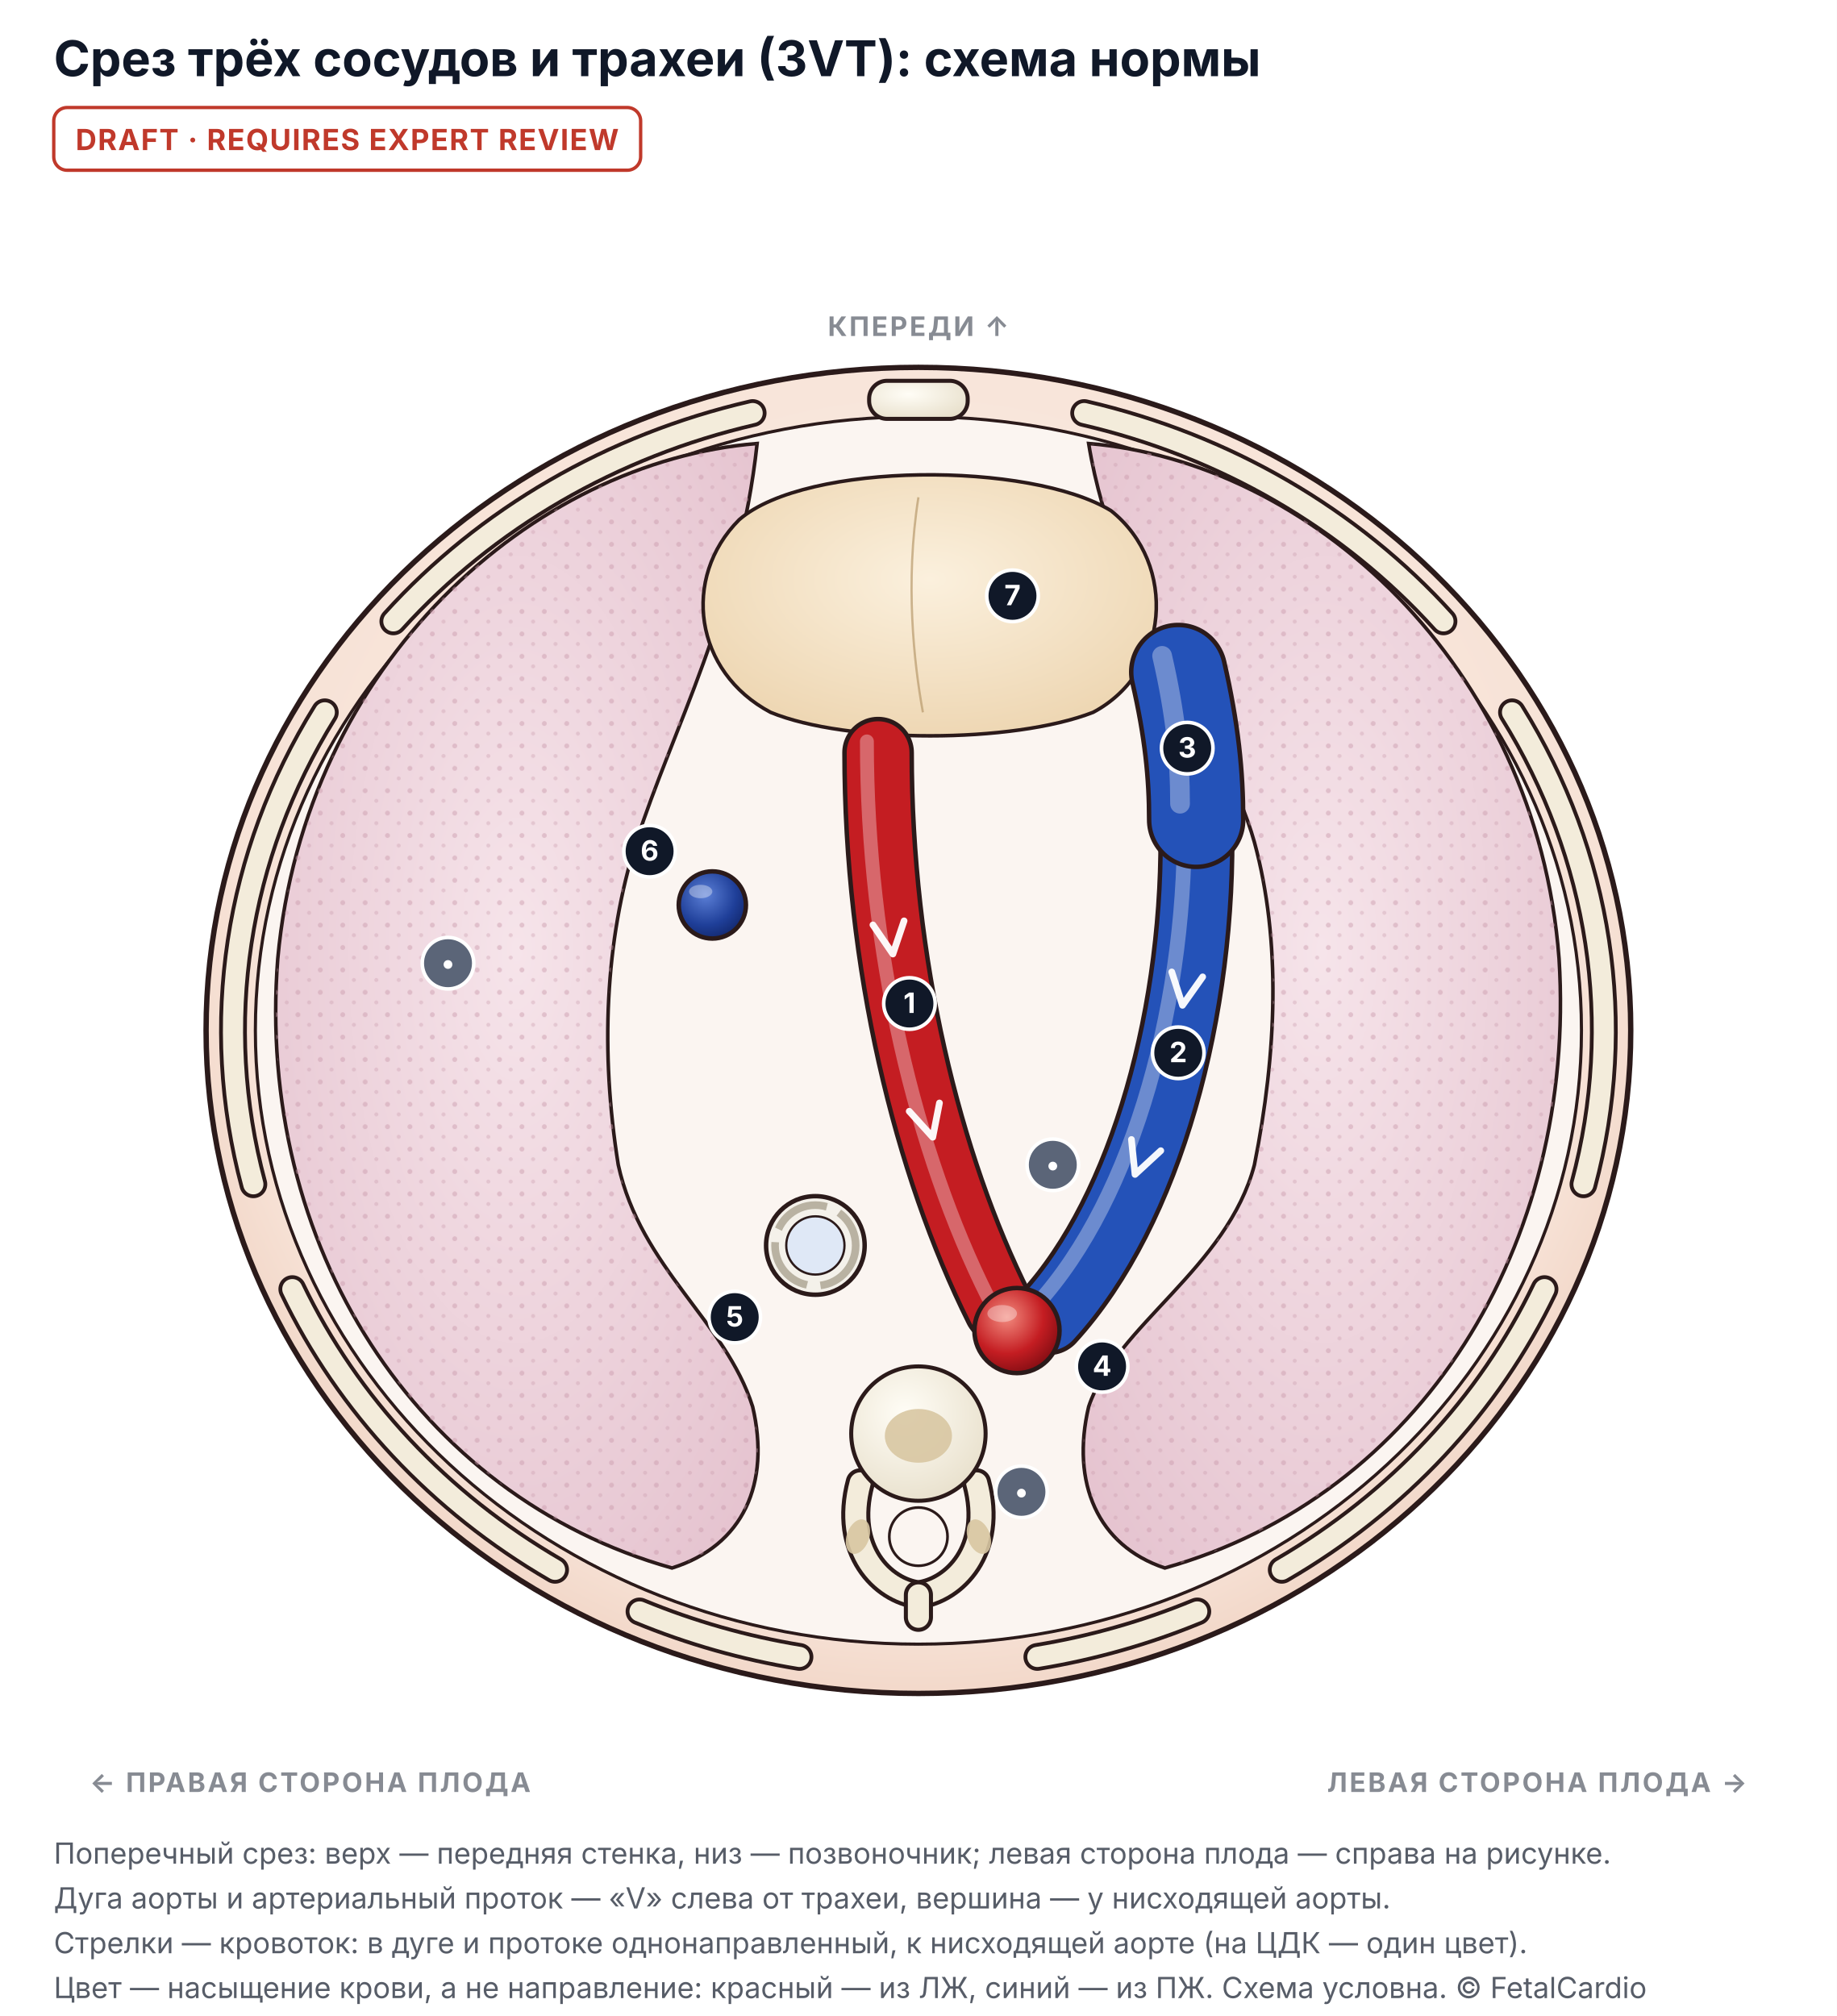
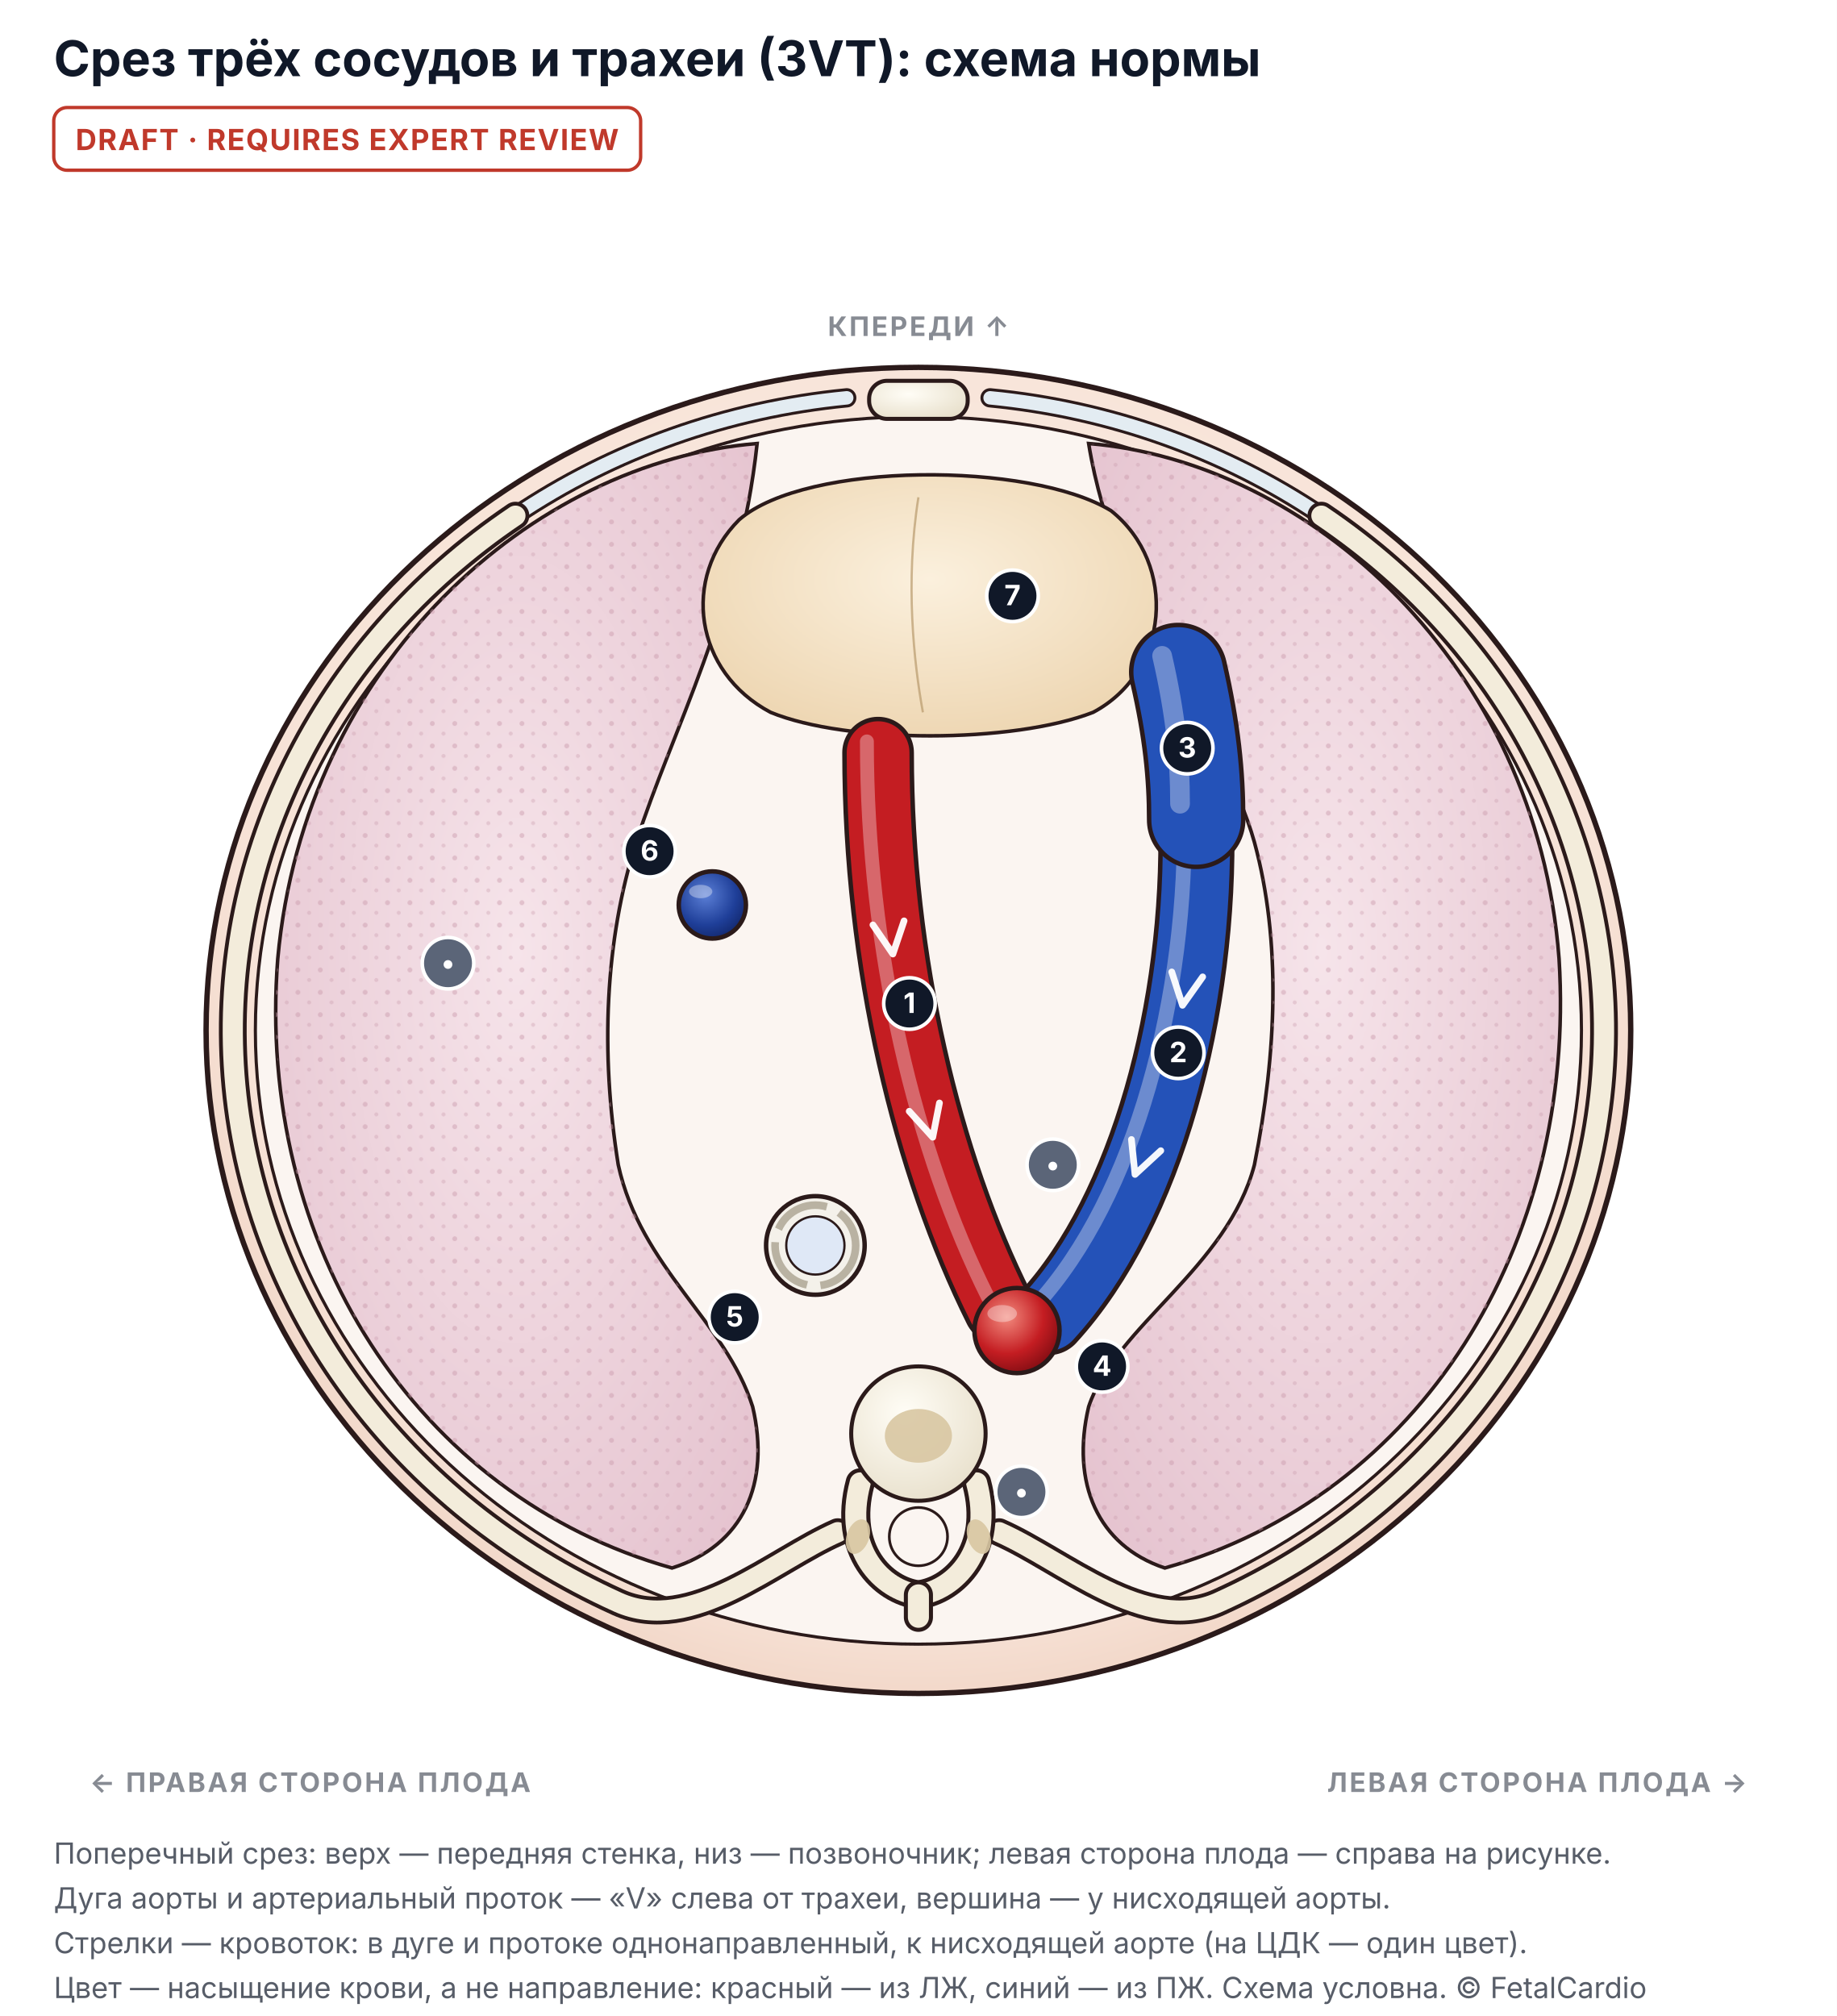
<svg xmlns="http://www.w3.org/2000/svg" viewBox="0 0 820 900" role="img" aria-labelledby="t-3vt-normal d-3vt-normal" font-family="Inter, system-ui, -apple-system, 'Segoe UI', Roboto, sans-serif" data-status="draft">
  <defs>
    <radialGradient id="g-myo" gradientUnits="userSpaceOnUse" cx="430" cy="300" r="380">
      <stop offset="0" stop-color="#fdf2ee" />
      <stop offset=".6" stop-color="#f6dcd4" />
      <stop offset="1" stop-color="#e9bfb3" />
    </radialGradient>
    <radialGradient id="g-blue" gradientUnits="userSpaceOnUse" cx="350" cy="330" r="260">
      <stop offset="0" stop-color="#4f7fe0" />
      <stop offset=".55" stop-color="#2452b8" />
      <stop offset="1" stop-color="#143584" />
    </radialGradient>
    <radialGradient id="g-red" gradientUnits="userSpaceOnUse" cx="570" cy="330" r="260">
      <stop offset="0" stop-color="#ec5a4c" />
      <stop offset=".55" stop-color="#c41d22" />
      <stop offset="1" stop-color="#7f0c12" />
    </radialGradient>
    <linearGradient id="g-fo" x1="0" x2="1">
      <stop offset="0" stop-color="#2452b8" />
      <stop offset="1" stop-color="#c41d22" />
    </linearGradient>
    <linearGradient id="g-vein" x1="0" x2="0" y1="0" y2="1">
      <stop offset="0" stop-color="#c41d22" />
      <stop offset="1" stop-color="#e2483f" />
    </linearGradient>
    <radialGradient id="g-ao" cx=".38" cy=".34" r=".72">
      <stop offset="0" stop-color="#f28a7e" />
      <stop offset=".6" stop-color="#c41d22" />
      <stop offset="1" stop-color="#7f0c12" />
    </radialGradient>
    <pattern id="p-fib" width="9" height="9" patternUnits="userSpaceOnUse" patternTransform="rotate(32)">
      <path d="M0,4.5 H9" stroke="#c98e80" stroke-width=".7" opacity=".55" />
      <path d="M0,1 H4" stroke="#b97a6c" stroke-width=".5" opacity=".35" />
    </pattern>
    <pattern id="p-sheen" width="7" height="7" patternUnits="userSpaceOnUse" patternTransform="rotate(-20)">
      <path d="M0,3.5 H7" stroke="#ffffff" stroke-width=".6" opacity=".12" />
    </pattern>
    <filter id="f-soft" x="-10%" y="-10%" width="120%" height="125%">
      <feDropShadow dx="0" dy="6" stdDeviation="8" flood-color="#3a1414" flood-opacity=".25" />
    </filter>
    <filter id="f-ish" x="-10%" y="-10%" width="120%" height="120%">
      <feGaussianBlur stdDeviation="6" />
    </filter>
    <clipPath id="c-rv">
      <path d="M 448.0,360.0 448.0,358.4 448.2,356.8 448.6,355.2 448.8,353.6 448.8,352.0 448.8,350.4 448.8,348.8 448.9,347.1 449.0,345.5 448.6,343.9 449.0,342.3 449.7,340.8 450.6,339.3 450.8,337.7 450.2,336.0 449.8,334.3 449.6,332.6 449.5,331.0 449.7,329.4 451.3,328.0 451.8,326.5 452.4,324.9 453.1,323.4 453.3,321.8 453.0,320.2 452.8,318.5 452.7,316.9 452.8,315.3 453.0,313.7 452.1,311.9 452.9,310.4 453.9,308.9 455.2,307.5 455.2,305.9 454.3,304.1 453.8,302.4 453.4,300.8 453.4,299.1 453.6,297.5 454.6,296.1 455.4,294.6 456.3,293.1 457.6,291.7 457.6,290.0 456.8,288.3 456.3,286.6 456.0,284.9 456.0,283.3 456.3,281.7 457.8,280.3 458.4,278.8 459.2,277.3 460.2,275.8 460.2,274.2 459.7,272.5 459.4,270.8 459.3,269.2 459.4,267.6 459.7,266.0 458.6,264.2 459.5,262.7 460.8,261.3 462.3,259.9 462.1,258.2 461.1,256.5 460.5,254.8 460.1,253.1 460.1,251.5 460.4,249.9 462.6,248.6 463.2,247.0 464.0,245.5 465.0,244.1 464.9,242.4 464.5,240.8 464.3,239.1 464.2,237.5 464.3,235.9 464.6,234.3 463.8,232.5 464.7,231.0 465.8,229.6 467.3,228.2 466.9,226.5 466.2,224.8 465.7,223.1 465.5,221.4 465.6,219.8 465.9,218.2 467.5,216.9 468.2,215.3 468.9,213.8 469.9,212.3 469.7,210.7 469.4,209.0 469.3,207.4 469.3,205.8 469.4,204.2 469.7,202.6 470.2,201.0 470.8,199.5 471.5,198.0 472.3,196.5 472.2,194.8 472.0,193.2 471.9,191.5 472.0,189.9 472.2,188.3 472.5,186.8 472.3,185.1 473.0,183.6 473.8,182.1 474.7,180.6 474.5,179.0 474.3,177.3 474.3,175.7 474.4,174.1 474.7,172.5 475.0,170.9 475.1,169.3 475.8,167.8 476.5,166.3 477.2,164.7 477.2,163.1 477.4,161.5 478.0,160.0 475.8,159.2 474.3,158.4 473.0,157.7 472.1,156.9 471.7,155.8 471.7,154.4 472.0,152.4 470.9,151.6 468.7,152.6 465.6,155.7 464.0,157.0 463.0,157.7 462.3,157.5 461.7,156.5 461.2,154.5 460.5,151.8 459.5,148.3 458.0,148.4 456.6,151.4 455.5,155.2 454.3,156.5 453.0,156.7 451.4,156.0 449.5,154.7 447.3,152.9 444.8,151.2 442.2,149.9 440.0,150.0 438.8,151.4 437.5,152.6 436.1,153.8 434.7,154.9 433.2,155.7 431.6,156.4 429.9,156.8 428.0,156.8 426.5,157.8 426.0,160.6 425.1,162.7 424.1,164.5 422.9,165.9 421.5,166.9 419.8,167.5 417.9,167.5 415.6,167.0 413.0,165.9 411.8,167.3 410.1,168.0 409.0,169.5 407.7,170.9 406.4,172.1 404.9,173.0 403.3,173.6 401.5,174.0 399.5,174.2 397.3,174.0 396.1,175.3 396.7,179.8 396.4,182.6 395.6,184.7 394.6,186.3 393.1,187.2 391.2,187.5 388.9,187.0 386.1,185.9 382.8,184.0 382.2,186.3 381.1,187.8 380.4,190.0 379.5,191.7 378.3,193.1 376.9,194.0 375.1,194.5 373.0,194.5 370.6,194.0 367.9,193.1 367.2,195.2 366.5,197.3 365.9,199.3 365.0,201.0 363.8,202.3 362.4,203.2 360.6,203.8 358.6,203.9 356.3,203.7 353.7,203.0 353.1,205.1 352.7,207.5 352.2,209.5 351.3,211.2 350.2,212.5 348.8,213.5 347.1,214.0 345.1,214.2 342.8,214.0 340.1,213.3 339.8,215.6 340.3,218.9 340.1,221.2 339.5,223.1 338.6,224.5 337.2,225.4 335.4,225.8 333.2,225.7 330.6,225.3 327.4,224.2 327.7,227.0 330.0,231.9 330.5,234.8 330.4,237.0 329.7,238.5 328.3,239.3 326.2,239.4 323.4,238.8 320.0,237.6 315.6,235.4 317.3,239.4 316.1,240.4 315.9,242.4 315.5,244.1 314.6,245.4 313.4,246.4 311.7,247.0 309.7,247.2 307.4,247.2 304.5,246.7 305.2,249.4 307.2,253.1 307.7,255.5 307.6,257.4 307.0,258.7 305.7,259.6 303.8,260.0 301.4,259.9 298.5,259.6 294.7,258.6 296.7,261.9 298.0,264.7 298.6,266.9 298.7,268.7 298.1,270.0 296.9,270.9 295.1,271.3 292.7,271.5 289.9,271.4 286.5,271.0 288.5,273.9 288.6,275.6 288.9,277.4 288.8,279.0 288.2,280.2 287.2,281.2 285.8,282.0 284.0,282.6 281.8,283.1 279.5,283.5 280.8,285.7 282.1,287.8 282.6,289.5 282.6,291.0 282.1,292.2 281.1,293.3 279.8,294.2 278.1,294.9 276.0,295.6 274.1,296.3 275.4,298.3 274.7,299.4 274.7,300.9 274.5,302.2 274.1,303.5 273.5,304.7 272.7,305.9 271.8,307.0 270.8,308.2 270.0,309.4 270.3,310.8 270.4,312.2 270.3,313.5 270.0,314.8 269.6,316.1 269.2,317.4 268.6,318.7 268.0,320.0 268.9,322.1 269.2,324.2 269.3,326.2 269.0,328.2 268.4,330.2 267.6,332.1 268.8,334.1 269.8,336.0 270.7,337.9 270.5,339.8 270.8,341.6 270.9,343.5 270.6,345.3 270.1,347.1 269.2,349.0 268.2,350.8 269.9,352.4 271.2,354.0 272.2,355.6 272.5,357.2 272.9,358.9 273.0,360.5 272.8,362.2 272.3,363.9 271.5,365.6 270.7,367.4 272.4,368.7 273.8,369.9 274.9,371.2 276.7,372.2 277.2,373.6 277.3,375.0 277.1,376.6 276.5,378.3 275.6,380.0 274.8,381.8 276.8,382.5 278.3,383.4 279.5,384.4 279.8,385.6 280.3,386.8 280.6,388.1 280.6,389.5 280.5,390.9 280.3,392.4 280.2,393.9 281.5,394.5 282.5,395.4 283.2,396.3 283.5,397.5 283.9,398.6 284.0,400.0 285.6,399.6 287.1,399.2 288.7,398.9 290.2,398.5 291.8,398.1 293.4,397.7 294.9,397.3 296.5,397.0 298.1,396.6 299.6,396.2 301.2,395.8 302.7,395.4 304.3,395.0 305.9,394.7 307.4,394.3 309.0,393.9 310.6,393.5 312.1,393.1 313.7,392.8 315.2,392.4 316.8,392.0 318.4,391.6 319.9,391.2 321.5,390.9 323.0,390.5 324.6,390.1 326.2,389.7 327.7,389.3 329.3,389.0 330.9,388.6 332.4,388.2 334.0,387.8 335.5,387.4 337.1,387.0 338.7,386.7 340.2,386.3 341.8,385.9 343.4,385.5 344.9,385.1 346.5,384.8 348.0,384.4 349.6,384.0 351.2,383.6 352.7,383.2 354.3,382.9 355.8,382.5 357.4,382.1 359.0,381.7 360.5,381.3 362.1,381.0 363.7,380.6 365.2,380.2 366.8,379.8 368.3,379.4 369.9,379.0 371.5,378.7 373.0,378.3 374.6,377.9 376.2,377.5 377.7,377.1 379.3,376.8 380.8,376.4 382.4,376.0 384.0,375.6 385.5,375.2 387.1,374.9 388.6,374.5 390.2,374.1 391.8,373.7 393.3,373.3 394.9,373.0 396.5,372.6 398.0,372.2 399.6,371.8 401.1,371.4 402.7,371.0 404.3,370.7 405.8,370.3 407.4,369.9 409.0,369.5 410.5,369.1 412.1,368.8 413.6,368.4 415.2,368.0 416.8,367.6 418.3,367.2 419.9,366.9 421.4,366.5 423.0,366.1 424.6,365.7 426.1,365.3 427.7,365.0 429.3,364.6 430.8,364.2 432.4,363.8 433.9,363.4 435.5,363.0 437.1,362.7 438.6,362.3 440.2,361.9 441.8,361.5 443.3,361.1 444.9,360.8 446.4,360.4 Z" />
    </clipPath>
    <clipPath id="c-lv">
      <path d="M 468.0,386.0 468.2,384.4 468.4,382.8 468.7,381.2 468.9,379.6 469.1,378.0 469.3,376.4 469.6,374.9 469.8,373.3 470.0,371.7 470.2,370.1 470.5,368.5 470.7,366.9 470.9,365.3 471.1,363.7 471.3,362.1 471.6,360.5 471.8,358.9 472.0,357.3 472.2,355.7 472.5,354.2 472.7,352.6 472.9,351.0 473.1,349.4 473.4,347.8 473.6,346.2 473.8,344.6 474.0,343.0 474.2,341.4 474.5,339.8 474.7,338.2 474.9,336.6 475.1,335.0 475.4,333.5 475.6,331.9 475.8,330.3 476.0,328.7 476.2,327.1 476.5,325.5 476.7,323.9 476.9,322.3 477.1,320.7 477.4,319.1 477.6,317.5 477.8,315.9 478.0,314.3 478.3,312.8 478.5,311.2 478.7,309.6 478.9,308.0 479.1,306.4 479.4,304.8 479.6,303.2 479.8,301.6 480.0,300.0 480.3,298.4 480.5,296.8 480.7,295.2 480.9,293.6 481.2,292.1 481.4,290.5 481.6,288.9 481.8,287.3 482.0,285.7 482.3,284.1 482.5,282.5 482.7,280.9 482.9,279.3 483.2,277.7 483.4,276.1 483.6,274.5 483.8,272.9 484.1,271.4 484.3,269.8 484.5,268.2 484.7,266.6 484.9,265.0 485.2,263.4 485.4,261.8 485.6,260.2 485.8,258.6 486.1,257.0 486.3,255.4 486.5,253.8 486.7,252.2 486.9,250.6 487.2,249.1 487.4,247.5 487.6,245.9 487.8,244.3 488.1,242.7 488.3,241.1 488.5,239.5 488.7,237.9 489.0,236.3 489.2,234.7 489.4,233.1 489.6,231.5 489.8,229.9 490.1,228.4 490.3,226.8 490.5,225.2 490.7,223.6 491.0,222.0 491.2,220.4 491.4,218.8 491.6,217.2 491.9,215.6 492.1,214.0 492.3,212.4 492.5,210.8 492.7,209.2 493.0,207.7 493.2,206.1 493.4,204.5 493.6,202.9 493.9,201.3 494.1,199.7 494.3,198.1 494.5,196.5 494.8,194.9 495.0,193.3 495.2,191.7 495.4,190.1 495.6,188.5 495.9,187.0 496.1,185.4 496.3,183.8 496.5,182.2 496.8,180.6 497.0,179.0 497.2,177.4 497.4,175.8 497.6,174.2 497.9,172.6 498.1,171.0 498.3,169.4 498.5,167.8 498.8,166.3 499.0,164.7 499.2,163.1 499.4,161.5 499.7,159.9 499.9,158.3 500.1,156.7 500.3,155.1 500.5,153.5 500.8,151.9 501.0,150.3 501.2,148.7 501.4,147.1 501.7,145.6 501.9,144.0 502.1,142.4 502.3,140.8 502.6,139.2 502.8,137.6 503.0,136.0 504.8,134.3 506.5,132.7 507.5,131.2 507.8,129.5 507.1,127.3 508.2,126.0 509.8,125.2 511.3,124.5 512.2,123.5 512.5,122.1 512.3,120.1 513.0,118.9 515.1,119.6 516.6,119.7 517.5,119.2 518.3,118.0 519.0,116.3 520.1,114.9 521.8,116.0 523.2,116.3 524.7,115.9 526.2,115.0 528.0,114.0 529.3,114.7 530.6,115.2 532.0,115.4 533.5,115.4 534.6,116.3 535.9,117.1 537.1,117.9 538.4,118.3 539.8,118.4 541.4,118.1 542.4,119.2 543.4,120.4 544.4,121.6 545.7,122.1 547.1,122.2 548.8,121.7 549.9,122.6 550.7,124.3 552.2,124.2 553.4,124.8 554.8,125.2 556.3,125.4 557.6,125.9 558.4,127.2 559.0,128.8 560.1,129.6 561.4,130.1 563.0,130.2 564.7,130.2 565.1,132.1 565.8,133.5 567.1,134.1 568.3,134.7 569.7,135.1 571.5,135.2 572.0,136.8 572.6,138.2 572.0,141.1 573.2,141.9 574.9,142.0 577.3,141.5 577.8,143.0 577.6,145.3 578.2,146.6 579.2,147.6 580.8,148.0 583.0,147.9 584.3,148.7 583.8,151.1 585.6,151.4 586.5,152.6 587.7,153.5 589.2,154.1 590.7,154.8 590.8,156.6 591.2,158.2 589.2,161.6 590.6,162.3 592.9,162.5 596.3,161.9 594.7,164.8 594.0,167.1 594.3,168.7 595.4,169.7 597.5,170.2 600.6,170.0 600.2,172.0 599.2,174.5 600.1,175.7 600.9,177.0 602.6,177.8 605.0,178.2 605.8,179.6 604.9,181.9 604.8,183.7 605.4,185.1 606.8,186.1 609.0,186.8 610.8,187.8 609.6,190.1 609.2,192.1 611.1,192.9 612.1,194.3 613.6,195.4 615.5,196.3 614.8,198.4 614.7,200.3 615.5,201.7 616.2,203.2 617.4,204.5 619.0,205.7 618.9,207.5 618.8,209.4 617.4,211.6 618.1,213.2 619.5,214.5 621.6,215.6 621.9,217.3 621.0,219.4 622.2,220.8 622.7,222.4 623.6,224.0 624.8,225.4 625.7,227.0 625.2,228.9 624.8,230.8 625.1,232.6 625.9,234.2 627.1,235.7 628.5,237.2 627.8,239.2 627.5,241.1 627.5,242.9 628.1,244.6 629.2,246.2 630.6,247.8 630.1,249.7 629.8,251.6 630.3,253.4 630.7,255.1 631.4,256.9 632.3,258.6 632.4,260.4 632.2,262.3 631.3,264.3 631.6,266.1 632.3,267.9 633.4,269.7 633.8,271.5 633.2,273.4 633.1,275.3 633.2,277.2 633.7,279.0 634.5,280.9 635.1,282.7 634.7,284.6 634.5,286.6 634.2,288.5 634.6,290.4 635.2,292.3 635.8,294.2 635.7,296.1 636.0,298.0 635.7,300.3 635.4,302.6 635.2,304.9 635.1,307.1 635.3,309.3 636.0,311.5 635.2,313.6 634.6,315.7 634.2,317.7 634.2,319.8 634.4,321.8 635.1,323.9 634.3,325.8 633.3,327.6 632.6,329.5 632.4,331.3 632.7,333.2 633.5,335.1 633.3,336.9 632.1,338.6 631.4,340.2 631.0,341.9 631.1,343.6 631.6,345.4 631.8,347.1 630.6,348.6 629.8,350.0 629.3,351.5 629.2,353.1 629.4,354.7 629.9,356.4 627.6,357.3 626.1,358.4 625.4,359.6 625.3,361.1 625.8,362.7 626.9,364.6 625.3,365.5 623.8,366.3 622.8,367.4 622.5,368.6 622.7,370.1 623.4,371.9 622.7,372.9 621.3,373.6 620.4,374.5 619.9,375.6 619.7,376.9 619.9,378.4 619.6,379.6 618.4,380.2 617.5,380.9 616.9,381.9 616.5,383.0 616.3,384.2 616.0,385.4 615.2,386.1 614.5,387.0 614.0,388.0 612.4,388.0 610.8,388.0 609.2,387.9 607.6,387.9 606.0,387.9 604.4,387.9 602.8,387.8 601.2,387.8 599.6,387.8 598.0,387.8 596.4,387.8 594.7,387.7 593.1,387.7 591.5,387.7 589.9,387.7 588.3,387.6 586.7,387.6 585.1,387.6 583.5,387.6 581.9,387.6 580.3,387.5 578.7,387.5 577.1,387.5 575.5,387.5 573.9,387.5 572.3,387.4 570.7,387.4 569.1,387.4 567.5,387.4 565.9,387.3 564.3,387.3 562.7,387.3 561.1,387.3 559.5,387.3 557.8,387.2 556.2,387.2 554.6,387.2 553.0,387.2 551.4,387.1 549.8,387.1 548.2,387.1 546.6,387.1 545.0,387.1 543.4,387.0 541.8,387.0 540.2,387.0 538.6,387.0 537.0,386.9 535.4,386.9 533.8,386.9 532.2,386.9 530.6,386.9 529.0,386.8 527.4,386.8 525.8,386.8 524.2,386.8 522.5,386.7 520.9,386.7 519.3,386.7 517.7,386.7 516.1,386.7 514.5,386.6 512.9,386.6 511.3,386.6 509.7,386.6 508.1,386.5 506.5,386.5 504.9,386.5 503.3,386.5 501.7,386.5 500.1,386.4 498.5,386.4 496.9,386.4 495.3,386.4 493.7,386.4 492.1,386.3 490.5,386.3 488.9,386.3 487.3,386.3 485.6,386.2 484.0,386.2 482.4,386.2 480.8,386.2 479.2,386.2 477.6,386.1 476.0,386.1 474.4,386.1 472.8,386.1 471.2,386.0 469.6,386.0 Z" />
    </clipPath>
    <clipPath id="c-ra">
      <path d="M 284,398.7 L 448,360.0 L 452,394.0 L 446,548.4 C 420,556.2 390,559.4 362,556.2 C 310,550.0 268,523.5 262,476.7 C 258,442.4 264,417.4 284,398.7 Z" />
    </clipPath>
    <clipPath id="c-la">
      <path d="M 468,386.0 L 614,388.0 C 648,414.3 658,476.7 640,515.7 C 622,553.1 560,564.0 500,560.9 C 478,559.4 462,553.1 454,548.4 L 462,394.0 Z" />
    </clipPath>
  </defs>
  <style>
.bg{fill:var(--sv-bg,#ffffff)}
.myo{fill:url(#g-myo);stroke:#2b1a1a;stroke-width:2.6;stroke-linejoin:round}
.fibr{fill:url(#p-fib);stroke:none}
.cavr{fill:url(#g-blue);stroke:#2b1a1a;stroke-width:1.4;stroke-linejoin:round}
.cavl{fill:url(#g-red);stroke:#2b1a1a;stroke-width:1.4;stroke-linejoin:round}
.sheen{fill:url(#p-sheen);stroke:none}
.ish{fill:none;stroke:#05102e;stroke-width:18;opacity:.35;filter:url(#f-ish)}
.ishl{fill:none;stroke:#3a0306;stroke-width:18;opacity:.35;filter:url(#f-ish)}
.endo2{fill:none;stroke:#ffffff;stroke-width:1;stroke-linejoin:round;opacity:.45}
.sep{fill:url(#g-myo);stroke:#2b1a1a;stroke-width:1.2}
.tje{stroke:#2b1a1a;fill:none;stroke-linecap:round}
.tj{stroke:#f3d2c9;fill:none;stroke-linecap:round}
.tjh{stroke:#ffffff;fill:none;stroke-linecap:round;opacity:.75}
.pm{fill:url(#g-myo);stroke:#2b1a1a;stroke-width:1.6}
.lfe{stroke:#2b1a1a;fill:none;stroke-width:7.2;stroke-linecap:round}
.lf{stroke:#fbfbff;fill:none;stroke-width:4.4;stroke-linecap:round}
.ch{stroke:#ffffff;stroke-width:1.1;opacity:.85}
.che{stroke:#2b1a1a;stroke-width:2.2;opacity:.35}
.flap{stroke:#fbfbff;fill:none;stroke-width:3.4;stroke-linecap:round}
.flape{stroke:#2b1a1a;fill:none;stroke-width:6;stroke-linecap:round}
.fo{fill:url(#g-fo);stroke:none}
.fib{fill:#fffaf2;stroke:#2b1a1a;stroke-width:1.2}
.avs{fill:rgba(255,190,60,.35);stroke:#8a5a00;stroke-width:1.2;stroke-dasharray:3 2}
.vo{stroke:#2b1a1a;fill:none;stroke-width:21;stroke-linecap:round}
.vm{stroke:url(#g-vein);fill:none;stroke-width:17;stroke-linecap:round}
.vh{stroke:#ffffff;fill:none;stroke-width:3;stroke-linecap:round;opacity:.35}
.vi{stroke:#e2483f;fill:none;stroke-width:9;stroke-linecap:round}
.ao{fill:url(#g-ao);stroke:#2b1a1a;stroke-width:2}
.an{stroke:#2b1a1a;stroke-width:1.8;fill:none}
.and{stroke:#2b1a1a;stroke-width:1.5;fill:none;stroke-dasharray:5 3}
.anf{fill:#2b1a1a}
.ant{fill:#2b1a1a;font-size:11px;font-weight:700}
.nb{fill:#101828;stroke:#ffffff;stroke-width:1.6}
.nb0{fill:#5b6578}
.nt{fill:#ffffff;font-size:12.5px;font-weight:700}
.hd{fill:var(--sv-text,#101828);font-size:22px;font-weight:700}
.om{fill:var(--sv-text,#101828);font-size:13px;opacity:.7}
.dr{fill:none;stroke:var(--sv-draft,#c0392b);stroke-width:1.5}
.drt{fill:var(--sv-draft,#c0392b);font-size:13px;font-weight:700;letter-spacing:.04em}
.ok{fill:none;stroke:#16794a;stroke-width:1.5}
.okt{fill:#16794a;font-size:12.5px;font-weight:700}
.cs{fill:var(--sv-text,#101828);font-size:12px;font-weight:700;letter-spacing:.08em;opacity:.5}
</style>
  <defs>
    <linearGradient id="g-vsd" x1="0" x2="1">
      <stop offset="0" stop-color="#2452b8" />
      <stop offset=".5" stop-color="#7a3a8c" />
      <stop offset="1" stop-color="#c41d22" />
    </linearGradient>
    <radialGradient id="g-hole" cx=".42" cy=".38" r=".7">
      <stop offset="0" stop-color="#ef6a5c" />
      <stop offset=".55" stop-color="#b3161c" />
      <stop offset="1" stop-color="#5c070b" />
    </radialGradient>
    <radialGradient id="g-sept" gradientUnits="userSpaceOnUse" cx="430" cy="440" r="380">
      <stop offset="0" stop-color="#fbe9e3" />
      <stop offset=".65" stop-color="#f1d0c6" />
      <stop offset="1" stop-color="#ddb0a3" />
    </radialGradient>
    <radialGradient id="g-pa" cx=".4" cy=".35" r=".75">
      <stop offset="0" stop-color="#6d93e6" />
      <stop offset=".6" stop-color="#2452b8" />
      <stop offset="1" stop-color="#143584" />
    </radialGradient>
  </defs>
  <style>
.hole{fill:url(#g-hole);stroke:#2b1a1a;stroke-width:2}
.holer{fill:none;stroke:#fff;stroke-width:1.2;opacity:.5}
.vsd{fill:url(#g-vsd);stroke:none}
.rim{stroke:#2b1a1a;stroke-width:2.2;fill:none;stroke-linecap:round}
.zone{fill:none;stroke:#5b2a1f;stroke-width:1.6;stroke-dasharray:7 5;opacity:.75}
.zt{fill:#5b2a1f;font-size:12px;font-weight:700;letter-spacing:.07em;opacity:.8}
.sept{fill:url(#g-sept);stroke:#2b1a1a;stroke-width:2}
.cut{fill:url(#g-myo);stroke:#2b1a1a;stroke-width:2.4;stroke-linejoin:round}
.cutf{fill:#e9bfb3;stroke:#2b1a1a;stroke-width:1.2}
.ves{stroke:#2b1a1a;stroke-width:2}
.ring{fill:none;stroke:#2b1a1a;stroke-width:1.6}
.cusp{fill:#fbfbff;stroke:#2b1a1a;stroke-width:1.4}
.fibrous{fill:#fffaf2;stroke:#2b1a1a;stroke-width:1.2}
.flow{stroke:#ffffff;stroke-width:2.2;fill:none;stroke-linecap:round;opacity:.9}
.flowh{fill:#ffffff;opacity:.9}
</style>
  <defs>
    <radialGradient id="g-sv" cx=".4" cy=".35" r=".75">
      <stop offset="0" stop-color="#5b7fd6" />
      <stop offset=".6" stop-color="#1f3f99" />
      <stop offset="1" stop-color="#0f2263" />
    </radialGradient>
    <radialGradient id="g-uv" cx=".4" cy=".35" r=".75">
      <stop offset="0" stop-color="#e76b78" />
      <stop offset=".6" stop-color="#b52845" />
      <stop offset="1" stop-color="#6d0f24" />
    </radialGradient>
    <radialGradient id="g-body" gradientUnits="userSpaceOnUse" cx="410" cy="420" r="380">
      <stop offset="0" stop-color="#fdf3ec" />
      <stop offset=".8" stop-color="#f7e2d6" />
      <stop offset="1" stop-color="#eccbb9" />
    </radialGradient>
    <radialGradient id="g-lung" cx=".5" cy=".45" r=".7">
      <stop offset="0" stop-color="#f6e4ea" />
      <stop offset="1" stop-color="#e5c3cf" />
    </radialGradient>
    <radialGradient id="g-liver" gradientUnits="userSpaceOnUse" cx="300" cy="360" r="300">
      <stop offset="0" stop-color="#c0675a" />
      <stop offset=".7" stop-color="#9c4337" />
      <stop offset="1" stop-color="#7a2e25" />
    </radialGradient>
    <radialGradient id="g-thy" cx=".5" cy=".4" r=".7">
      <stop offset="0" stop-color="#fbf0dd" />
      <stop offset="1" stop-color="#ecd3ad" />
    </radialGradient>
    <radialGradient id="g-stw" cx=".45" cy=".4" r=".7">
      <stop offset="0" stop-color="#f2c2b4" />
      <stop offset="1" stop-color="#d98f7e" />
    </radialGradient>
    <radialGradient id="g-fl" cx=".45" cy=".4" r=".7">
      <stop offset="0" stop-color="#3a4656" />
      <stop offset="1" stop-color="#1a222d" />
    </radialGradient>
    <radialGradient id="g-bone" cx=".4" cy=".35" r=".8">
      <stop offset="0" stop-color="#fffdf6" />
      <stop offset="1" stop-color="#e5dcc6" />
    </radialGradient>
    <pattern id="p-lung" width="10" height="10" patternUnits="userSpaceOnUse">
      <circle cx="3" cy="3" r="1.1" fill="#c99aab" opacity=".45" />
      <circle cx="8" cy="7.5" r=".9" fill="#c99aab" opacity=".35" />
    </pattern>
    <pattern id="p-liver" width="12" height="12" patternUnits="userSpaceOnUse" patternTransform="rotate(18)">
      <path d="M0,6 H12" stroke="#ffffff" stroke-width=".6" opacity=".12" />
    </pattern>
  </defs>
  <style>
.skin{fill:url(#g-body);stroke:#2b1a1a;stroke-width:2.4}
.wall{fill:#f3d6c9;stroke:#2b1a1a;stroke-width:1;opacity:.9}
.cavity{fill:#fbf5f1;stroke:#2b1a1a;stroke-width:1.4}
.rib{fill:url(#g-bone);stroke:#2b1a1a;stroke-width:1.4}
.ribo{stroke:#2b1a1a;fill:none;stroke-linecap:round}
.ribi{stroke:#f3ecdb;fill:none;stroke-linecap:round}
+ .ribc{stroke:#e3ecf2;fill:none;stroke-linecap:round}
.bone{fill:url(#g-bone);stroke:#2b1a1a;stroke-width:1.8}
.bonel{fill:none;stroke:#2b1a1a;stroke-width:13;stroke-linecap:round}
.bonei{fill:none;stroke:#f3ecdb;stroke-width:9.4;stroke-linecap:round}
.oss{fill:#d8c7a2;opacity:.9}
.canal{fill:#fbf5f1;stroke:#2b1a1a;stroke-width:1.2}
.lung{fill:url(#g-lung);stroke:#2b1a1a;stroke-width:1.6}
.lungt{fill:url(#p-lung)}
.thy{fill:url(#g-thy);stroke:#2b1a1a;stroke-width:1.6}
.thyl{fill:none;stroke:#b89a6c;stroke-width:1;opacity:.7}
.liver{fill:url(#g-liver);stroke:#2b1a1a;stroke-width:2}
.livert{fill:url(#p-liver)}
.stw{fill:url(#g-stw);stroke:#2b1a1a;stroke-width:2}
.stl{fill:url(#g-fl);stroke:#2b1a1a;stroke-width:1}
.trw{fill:#f4f1ea;stroke:#2b1a1a;stroke-width:2}
.trl{fill:#dfe8f6;stroke:#2b1a1a;stroke-width:1}
.trc{fill:none;stroke:#b9b2a2;stroke-width:3.4}
.vso{stroke:#2b1a1a;fill:none;stroke-linecap:round;stroke-linejoin:round}
.vsh{stroke:#ffffff;fill:none;stroke-linecap:round;opacity:.33}
.cut{stroke:#2b1a1a;stroke-width:1.6}
.mid{stroke:#2b1a1a;stroke-width:1.4;stroke-dasharray:6 5;fill:none;opacity:.55}
.lin{stroke:#16794a;stroke-width:2;stroke-dasharray:8 5;fill:none}
.ax{stroke:#c26a00;stroke-width:2.4;fill:none;stroke-linecap:round}
.axt{fill:#8a4a00;font-size:12.5px;font-weight:700}
.insb{fill:var(--sv-bg,#ffffff);stroke:#2b1a1a;stroke-width:1.2;opacity:.98}
.inst{fill:var(--sv-text,#101828);font-size:11.5px;font-weight:700;letter-spacing:.04em;opacity:.65}
.dir{fill:#2b1a1a;font-size:12px;font-weight:700;opacity:.75}
.sao{fill:none;stroke:#16c46e;stroke-width:3.4;stroke-linecap:round}
</style>
  <rect class="bg" x="0" y="0" width="820" height="900" />
  <g id="layer-header">
    <text class="hd" x="24" y="34">Срез трёх сосудов и трахеи (3VT): схема нормы</text>
    <rect class="dr" x="24" y="48" width="262" height="28" rx="6" />
    <text class="drt" x="155" y="67" text-anchor="middle">DRAFT · REQUIRES EXPERT REVIEW</text>
  </g>
  <text class="cs" x="410" y="150" text-anchor="middle">КПЕРЕДИ ↑</text>
  <text class="cs" x="40" y="800">← ПРАВАЯ СТОРОНА ПЛОДА</text>
  <text class="cs" x="780" y="800" text-anchor="end">ЛЕВАЯ СТОРОНА ПЛОДА →</text>
  <g id="heart">
    <g id="layer-body">
      <ellipse class="skin" cx="410" cy="460" rx="318" ry="296" />
      <ellipse class="cavity" cx="410" cy="460" rx="296" ry="274" />
-       <path class="ribo" stroke-width="12.4" d="M 484.0,184.4 A 306 284 0 0 1 644.4,277.4" />
-       <path class="ribi" stroke-width="9" d="M 484.0,184.4 A 306 284 0 0 1 644.4,277.4" />
-       <path class="ribo" stroke-width="12.4" d="M 175.6,277.4 A 306 284 0 0 1 336.0,184.4" />
-       <path class="ribi" stroke-width="9" d="M 175.6,277.4 A 306 284 0 0 1 336.0,184.4" />
-       <path class="ribo" stroke-width="12.4" d="M 675.0,318.0 A 306 284 0 0 1 706.9,528.7" />
-       <path class="ribi" stroke-width="9" d="M 675.0,318.0 A 306 284 0 0 1 706.9,528.7" />
-       <path class="ribo" stroke-width="12.4" d="M 113.1,528.7 A 306 284 0 0 1 145.0,318.0" />
-       <path class="ribi" stroke-width="9" d="M 113.1,528.7 A 306 284 0 0 1 145.0,318.0" />
-       <path class="ribo" stroke-width="12.4" d="M 689.5,575.5 A 306 284 0 0 1 572.2,700.8" />
-       <path class="ribi" stroke-width="9" d="M 689.5,575.5 A 306 284 0 0 1 572.2,700.8" />
-       <path class="ribo" stroke-width="12.4" d="M 247.8,700.8 A 306 284 0 0 1 130.5,575.5" />
-       <path class="ribi" stroke-width="9" d="M 247.8,700.8 A 306 284 0 0 1 130.5,575.5" />
-       <path class="ribo" stroke-width="12.4" d="M 534.5,719.4 A 306 284 0 0 1 463.1,739.7" />
-       <path class="ribi" stroke-width="9" d="M 534.5,719.4 A 306 284 0 0 1 463.1,739.7" />
-       <path class="ribo" stroke-width="12.4" d="M 356.9,739.7 A 306 284 0 0 1 285.5,719.4" />
-       <path class="ribi" stroke-width="9" d="M 356.9,739.7 A 306 284 0 0 1 285.5,719.4" />
+       <path class="ribo" stroke-width="8.6" d="M 442.0,177.6 A 306 284 0 0 1 589.9,230.2" />
+       <path class="ribc" stroke-width="6" d="M 442.0,177.6 A 306 284 0 0 1 589.9,230.2" />
+       <path class="ribo" stroke-width="12.4" d="M 589.9,230.2 A 306 284 0 0 1 544.1,715.3 C 511.3,730.1 474.8,696.6 446.0,684.0" />
+       <path class="ribi" stroke-width="9" d="M 589.9,230.2 A 306 284 0 0 1 544.1,715.3 C 511.3,730.1 474.8,696.6 446.0,684.0" />
+       <path class="ribo" stroke-width="8.6" d="M 378.0,177.6 A 306 284 0 0 0 230.1,230.2" />
+       <path class="ribc" stroke-width="6" d="M 378.0,177.6 A 306 284 0 0 0 230.1,230.2" />
+       <path class="ribo" stroke-width="12.4" d="M 230.1,230.2 A 306 284 0 0 0 275.9,715.3 C 308.7,730.1 345.2,696.6 374.0,684.0" />
+       <path class="ribi" stroke-width="9" d="M 230.1,230.2 A 306 284 0 0 0 275.9,715.3 C 308.7,730.1 345.2,696.6 374.0,684.0" />
      <rect class="bone" x="388" y="170" width="44" height="17" rx="8" />
    </g>
    <g id="layer-lungs">
      <g id="s-lungs" data-s="lungs">
        <path class="lung" d="M 338,198 C 238,206 136,296 124,428 C 114,556 186,668 300,700 C 332,690 344,662 336,628 C 324,590 286,566 276,520 C 268,470 270,420 284,376 C 300,326 330,272 338,198 Z" />
        <path class="lungt" d="M 338,198 C 238,206 136,296 124,428 C 114,556 186,668 300,700 C 332,690 344,662 336,628 C 324,590 286,566 276,520 C 268,470 270,420 284,376 C 300,326 330,272 338,198 Z" />
        <path class="lung" d="M 486,198 C 584,206 686,296 696,428 C 704,556 634,668 520,700 C 490,690 478,662 486,628 C 498,592 548,566 560,520 C 570,470 572,420 560,376 C 546,326 498,272 486,198 Z" />
        <path class="lungt" d="M 486,198 C 584,206 686,296 696,428 C 704,556 634,668 520,700 C 490,690 478,662 486,628 C 498,592 548,566 560,520 C 570,470 572,420 560,376 C 546,326 498,272 486,198 Z" />
      </g>
    </g>
    <g id="layer-spine">
      <g id="s-spine" data-s="spine">
        <path class="bonel" d="M 384,662 C 376,692 394,710 410,712 C 426,710 444,692 436,662" />
        <path class="bonei" d="M 384,662 C 376,692 394,710 410,712 C 426,710 444,692 436,662" />
        <path class="bonel" stroke-width="9" d="M 410,712 L 410,722" />
        <path class="bonei" stroke-width="5.4" d="M 410,712 L 410,722" />
        <circle class="canal" cx="410" cy="686" r="13" />
        <circle class="bone" cx="410" cy="640" r="30" />
        <ellipse class="oss" cx="410" cy="641" rx="15" ry="12" />
        <ellipse class="oss" cx="383" cy="686" rx="5" ry="8" transform="rotate(20 383 686)" />
        <ellipse class="oss" cx="437" cy="686" rx="5" ry="8" transform="rotate(-20 437 686)" />
      </g>
    </g>
    <g id="layer-mediastinum">
      <g id="s-thy" data-s="thy">
        <path class="thy" d="M 330,232 C 360,206 460,206 496,228 C 526,252 522,300 488,318 C 452,332 378,332 344,318 C 310,300 304,258 330,232 Z" />
        <path class="thyl" d="M 410,222 C 404,260 408,296 412,318" />
      </g>
      <g id="s-trachea" data-s="trachea">
        <circle class="trw" cx="364" cy="556" r="22" />
        <circle class="trc" cx="364" cy="556" r="18" stroke-dasharray="26 6" />
        <circle class="trl" cx="364" cy="556" r="13" />
      </g>
    </g>
    <g id="layer-vessels">
      <g id="s-da" data-s="da">
        <path class="vso" stroke-width="34" d="M 534,366 C 536,450 512,540 468,588" />
        <path stroke="#2452b8" fill="none" stroke-linecap="round" stroke-linejoin="round" stroke-width="30" d="M 534,366 C 536,450 512,540 468,588" />
        <path class="vsh" stroke-width="6.6" d="M 534,366 C 536,450 512,540 468,588" transform="translate(-5.4 -5.4)" />
      </g>
      <g id="s-mpa" data-s="mpa">
        <path class="vso" stroke-width="44" d="M 526,300 C 532,326 534,346 534,366" />
        <path stroke="#2452b8" fill="none" stroke-linecap="round" stroke-linejoin="round" stroke-width="40" d="M 526,300 C 532,326 534,346 534,366" />
        <path class="vsh" stroke-width="8.8" d="M 526,300 C 532,326 534,346 534,366" transform="translate(-7.2 -7.2)" />
      </g>
      <g id="s-arch" data-s="arch">
        <path class="vso" stroke-width="32" d="M 392,336 C 392,430 414,520 446,584" />
        <path stroke="#c41d22" fill="none" stroke-linecap="round" stroke-linejoin="round" stroke-width="28" d="M 392,336 C 392,430 414,520 446,584" />
        <path class="vsh" stroke-width="6.2" d="M 392,336 C 392,430 414,520 446,584" transform="translate(-5.0 -5.0)" />
      </g>
      <g id="s-dao" data-s="dao">
        <circle cx="454" cy="594" r="19" fill="url(#g-ao)" stroke="#2b1a1a" stroke-width="2" />
        <ellipse cx="447.4" cy="586.4" rx="6.6" ry="3.8" fill="#fff" opacity=".35" />
      </g>
      <g id="s-svc" data-s="svc">
        <circle cx="318" cy="404" r="15" fill="url(#g-sv)" stroke="#2b1a1a" stroke-width="2" />
        <ellipse cx="312.8" cy="398.0" rx="5.2" ry="3.0" fill="#fff" opacity=".35" />
      </g>
    </g>
    <g id="layer-flow">
      <g id="s-flow" data-s="flow">
        <path d="M 389.7,412.9 L 398.6,425.9 L 403.6,411.1" stroke="#fff" stroke-width="3" fill="none" stroke-linecap="round" stroke-linejoin="round" opacity=".95" />
        <path d="M 405.9,496.1 L 416.4,507.7 L 419.4,492.4" stroke="#fff" stroke-width="3" fill="none" stroke-linecap="round" stroke-linejoin="round" opacity=".95" />
        <path d="M 523.1,433.9 L 527.9,448.8 L 536.9,436.1" stroke="#fff" stroke-width="3" fill="none" stroke-linecap="round" stroke-linejoin="round" opacity=".95" />
        <path d="M 505.1,508.7 L 506.7,524.3 L 518.2,513.7" stroke="#fff" stroke-width="3" fill="none" stroke-linecap="round" stroke-linejoin="round" opacity=".95" />
        <path d="M 524.5,329.1 L 533.1,342.2 L 538.4,327.5" stroke="#fff" stroke-width="3" fill="none" stroke-linecap="round" stroke-linejoin="round" opacity=".95" />
      </g>
    </g>
    <g id="layer-labels">
      <g id="lbl-flow" class="lbl" data-s="flow">
        <circle class="nb nb0" cx="470" cy="520" r="11.5" />
        <text class="nt" x="470" y="524.2" text-anchor="middle">•</text>
      </g>
      <g id="lbl-arch" class="lbl" data-s="arch">
        <circle class="nb" cx="406" cy="448" r="11.5" />
        <text class="nt" x="406" y="452.2" text-anchor="middle">1</text>
      </g>
      <g id="lbl-da" class="lbl" data-s="da">
        <circle class="nb" cx="526" cy="470" r="11.5" />
        <text class="nt" x="526" y="474.2" text-anchor="middle">2</text>
      </g>
      <g id="lbl-mpa" class="lbl" data-s="mpa">
        <circle class="nb" cx="530" cy="334" r="11.5" />
        <text class="nt" x="530" y="338.2" text-anchor="middle">3</text>
      </g>
      <g id="lbl-dao" class="lbl" data-s="dao">
        <circle class="nb" cx="492" cy="610" r="11.5" />
        <text class="nt" x="492" y="614.2" text-anchor="middle">4</text>
      </g>
      <g id="lbl-trachea" class="lbl" data-s="trachea">
        <circle class="nb" cx="328" cy="588" r="11.5" />
        <text class="nt" x="328" y="592.2" text-anchor="middle">5</text>
      </g>
      <g id="lbl-svc" class="lbl" data-s="svc">
        <circle class="nb" cx="290" cy="380" r="11.5" />
        <text class="nt" x="290" y="384.2" text-anchor="middle">6</text>
      </g>
      <g id="lbl-thy" class="lbl" data-s="thy">
        <circle class="nb" cx="452" cy="266" r="11.5" />
        <text class="nt" x="452" y="270.2" text-anchor="middle">7</text>
      </g>
      <g id="lbl-lungs" class="lbl" data-s="lungs">
        <circle class="nb nb0" cx="200" cy="430" r="11.5" />
        <text class="nt" x="200" y="434.2" text-anchor="middle">•</text>
      </g>
      <g id="lbl-spine" class="lbl" data-s="spine">
        <circle class="nb nb0" cx="456" cy="666" r="11.5" />
        <text class="nt" x="456" y="670.2" text-anchor="middle">•</text>
      </g>
    </g>
  </g>
  <g id="layer-orientation">
    <text class="om" x="24" y="832">Поперечный срез: верх — передняя стенка, низ — позвоночник; левая сторона плода — справа на рисунке.</text>
    <text class="om" x="24" y="852">Дуга аорты и артериальный проток — «V» слева от трахеи, вершина — у нисходящей аорты.</text>
    <text class="om" x="24" y="872">Стрелки — кровоток: в дуге и протоке однонаправленный, к нисходящей аорте (на ЦДК — один цвет).</text>
    <text class="om" x="24" y="892">Цвет — насыщение крови, а не направление: красный — из ЛЖ, синий — из ПЖ. Схема условна. © FetalCardio</text>
  </g>
</svg>
